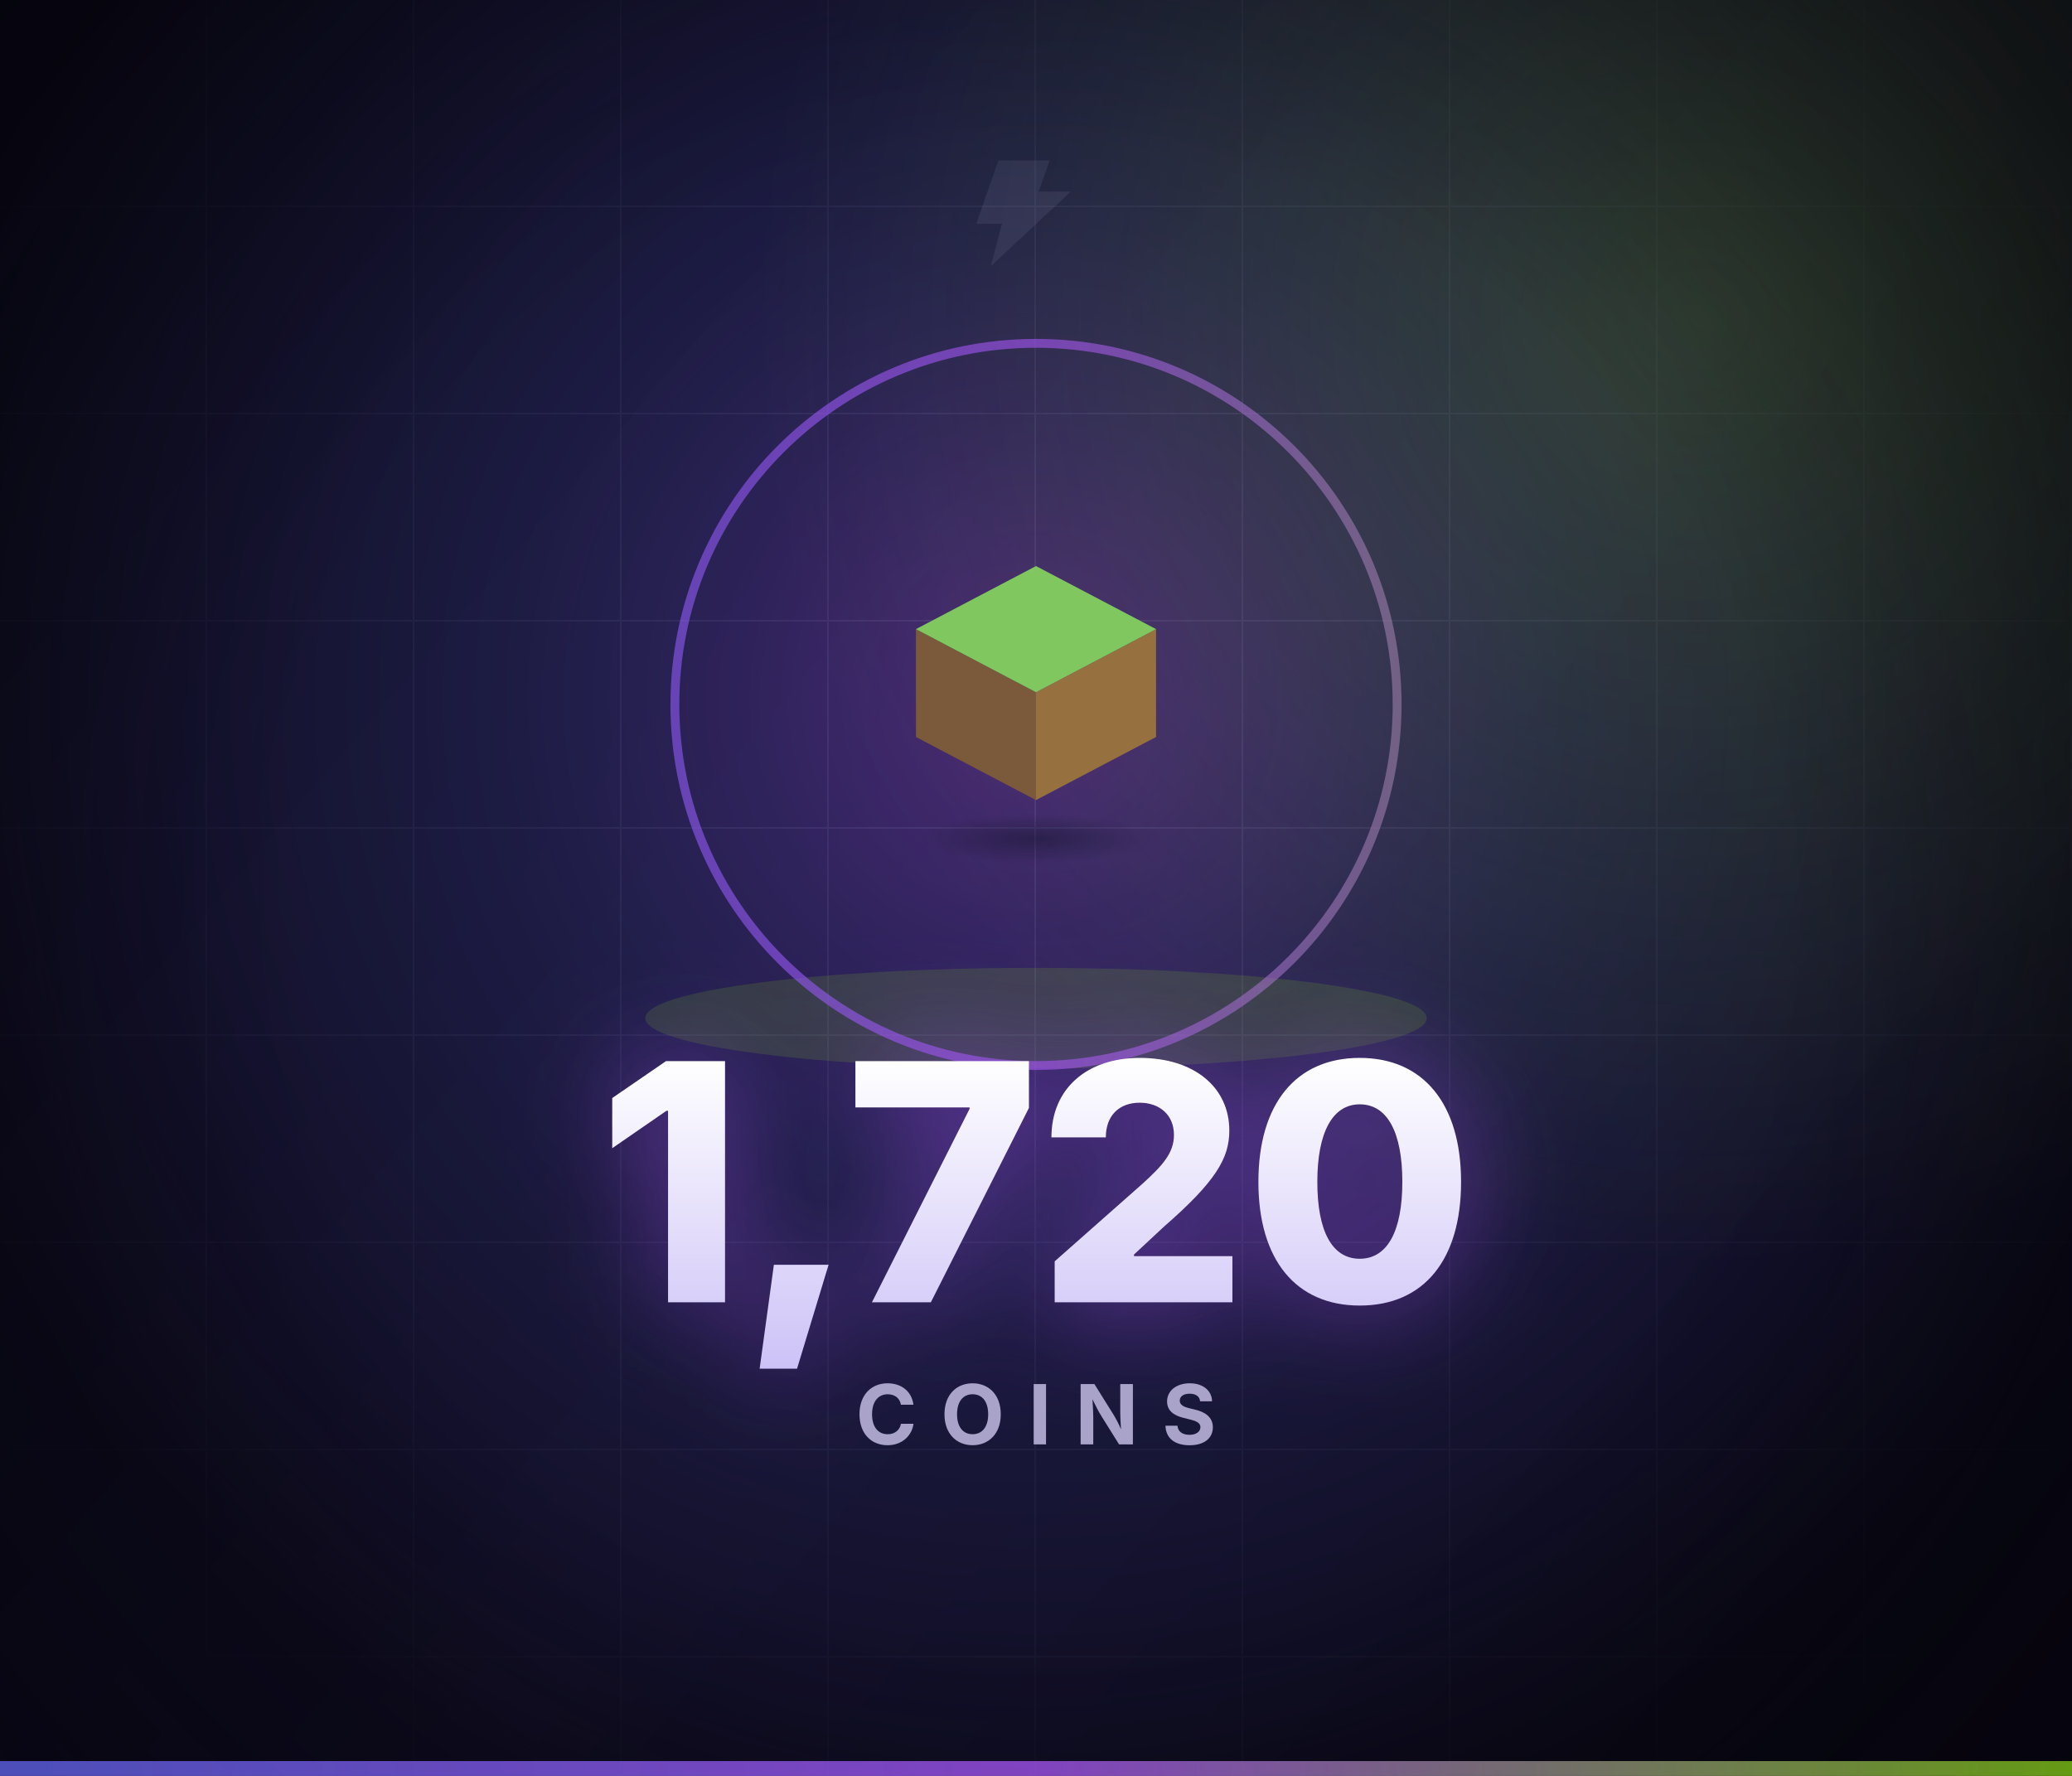
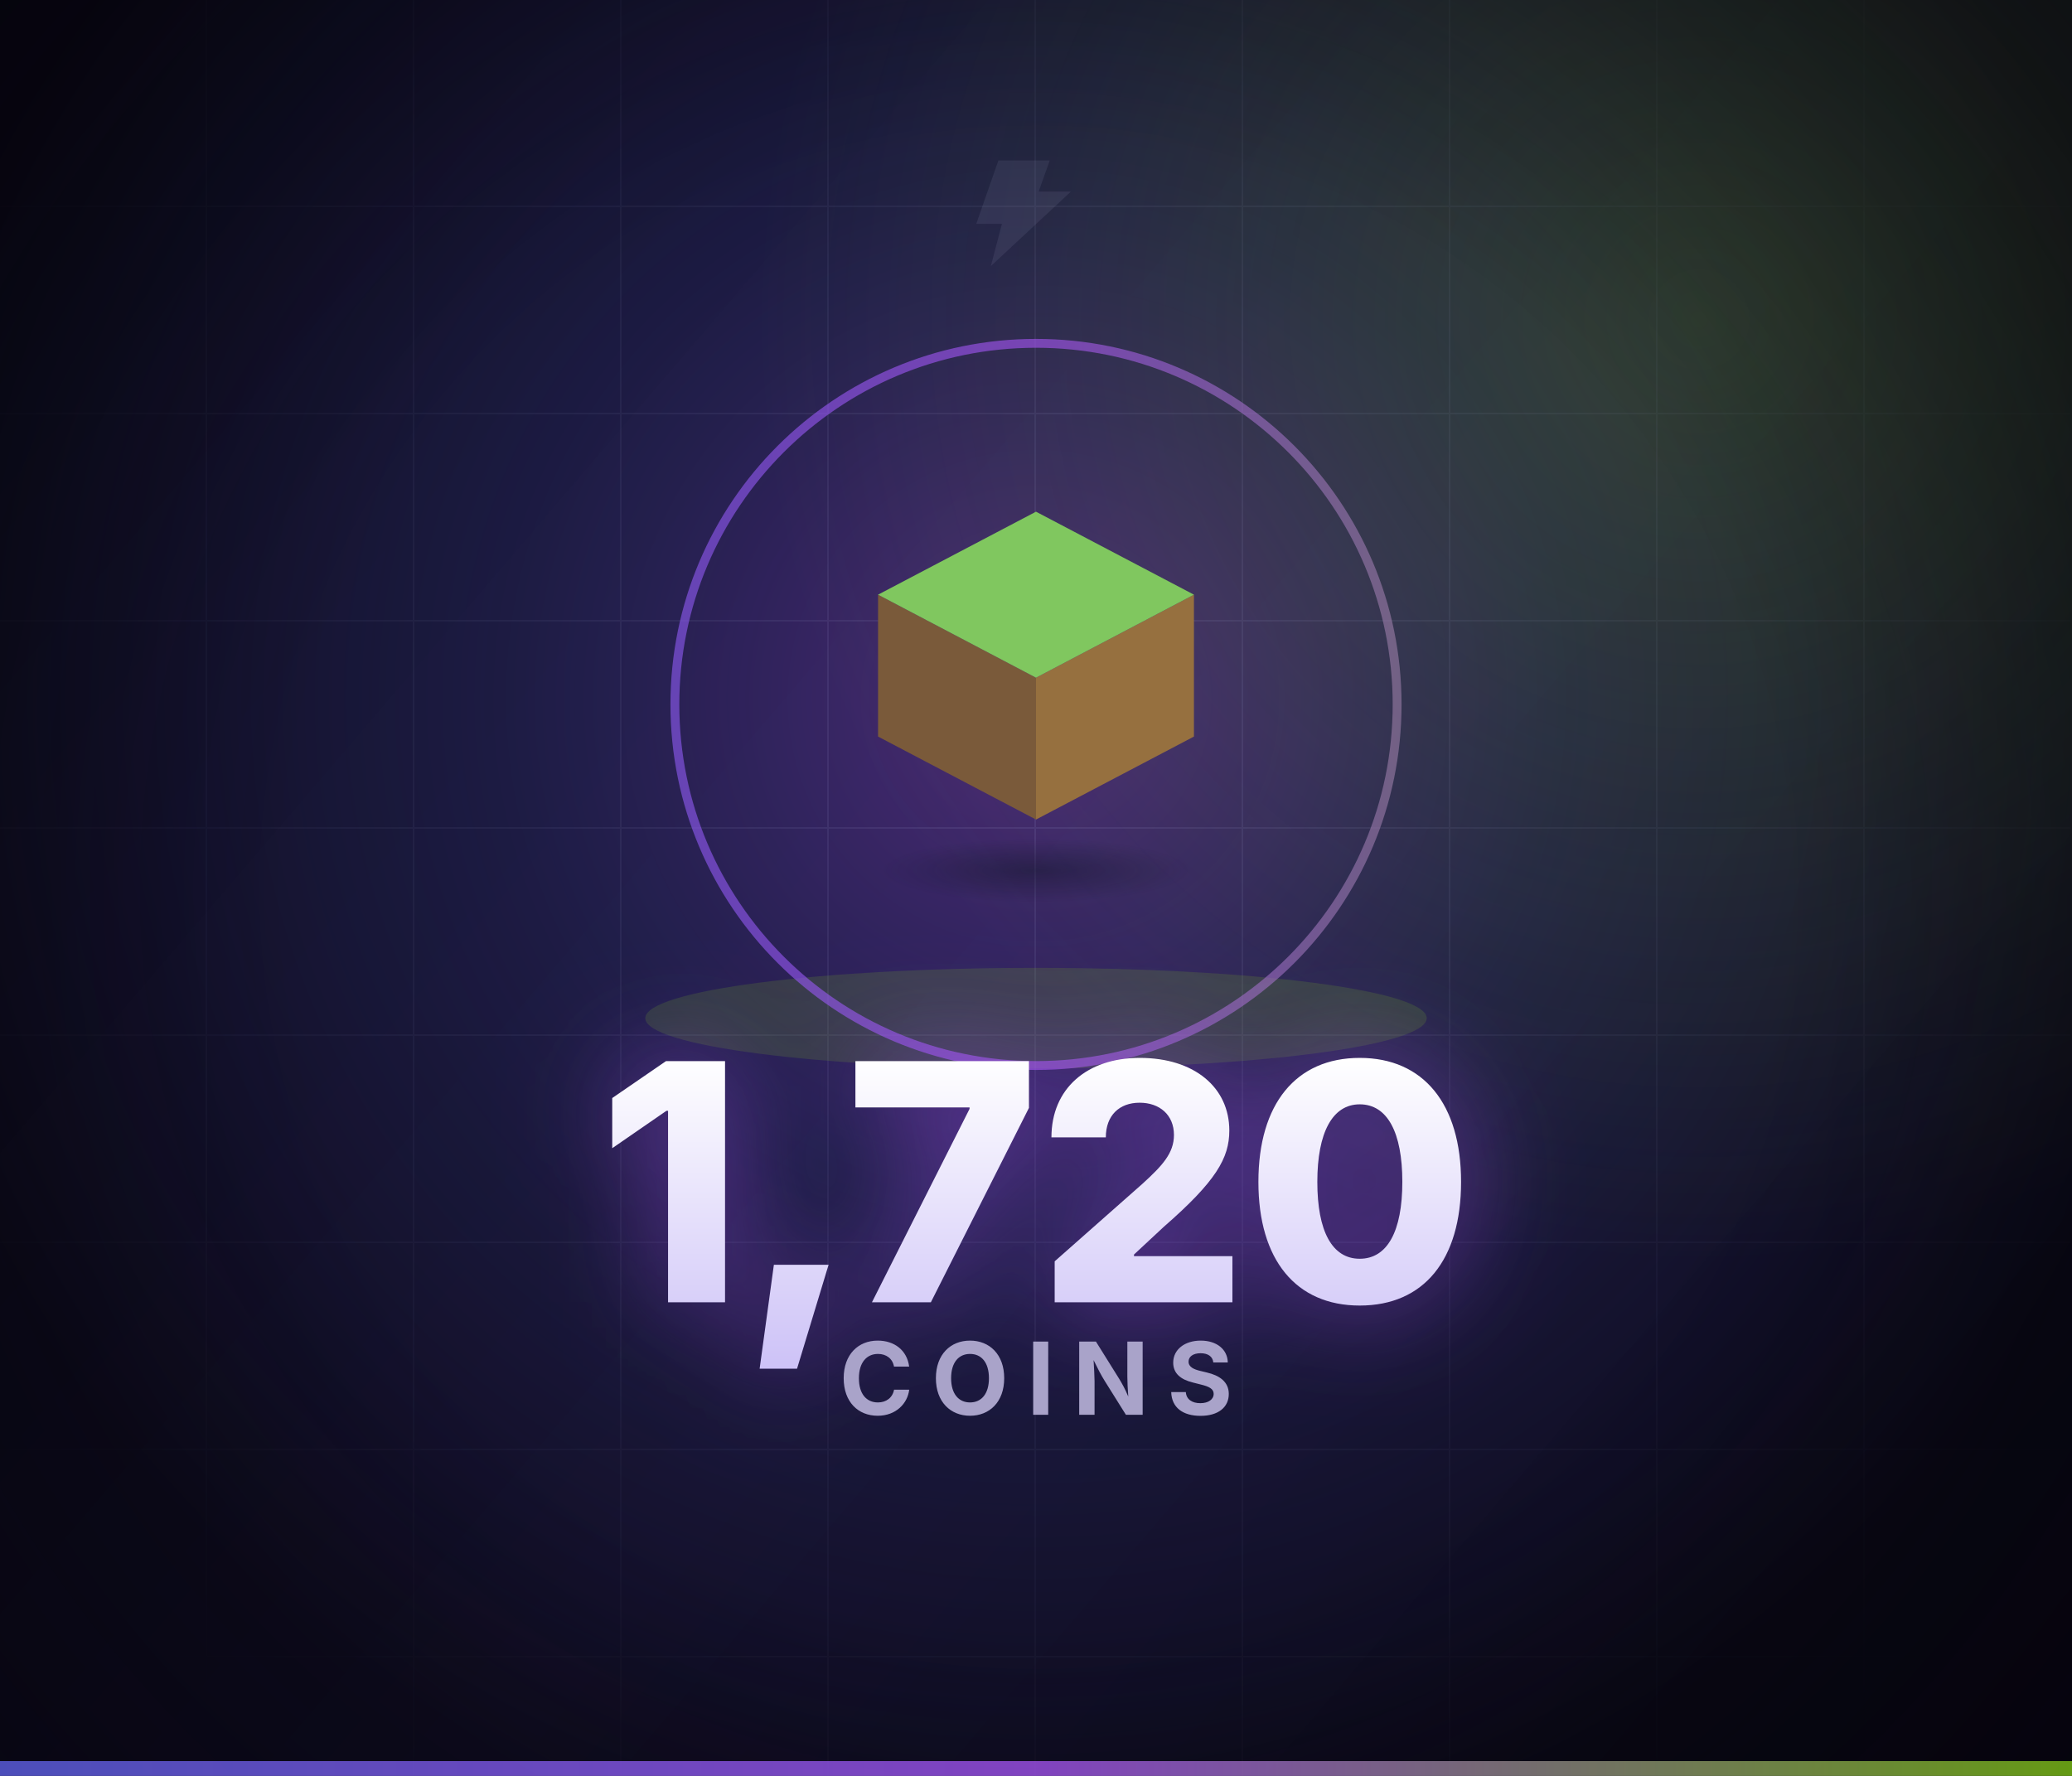
<svg xmlns="http://www.w3.org/2000/svg" viewBox="0 0 700 600" width="700" height="600" role="img" aria-label="1,720 Minecoins — Minecraft">
  <defs>
    <linearGradient id="abase" gradientUnits="userSpaceOnUse" x1="0" y1="0" x2="700" y2="600">
      <stop offset="0" stop-color="#07060f" />
      <stop offset=".55" stop-color="#0e0b1e" />
      <stop offset="1" stop-color="#07060f" />
    </linearGradient>
    <radialGradient id="abloom" gradientUnits="userSpaceOnUse" cx="350" cy="236" r="400">
      <stop offset="0" stop-color="#a855f7" stop-opacity=".42" />
      <stop offset=".45" stop-color="#6366f1" stop-opacity=".20" />
      <stop offset="1" stop-color="#6366f1" stop-opacity="0" />
    </radialGradient>
    <radialGradient id="acat" gradientUnits="userSpaceOnUse" cx="574" cy="108" r="320">
      <stop offset="0" stop-color="#84cc16" stop-opacity=".22" />
      <stop offset="1" stop-color="#84cc16" stop-opacity="0" />
    </radialGradient>
    <radialGradient id="avig" gradientUnits="userSpaceOnUse" cx="350" cy="300" r="504">
      <stop offset=".5" stop-color="#04030c" stop-opacity="0" />
      <stop offset="1" stop-color="#04030c" stop-opacity=".62" />
    </radialGradient>
    <radialGradient id="afade" gradientUnits="userSpaceOnUse" cx="350" cy="252" r="434">
      <stop offset="0" stop-color="#fff" stop-opacity=".85" />
      <stop offset="1" stop-color="#fff" stop-opacity="0" />
    </radialGradient>
    <mask id="amfade">
      <rect width="700" height="600" fill="url(#afade)" />
    </mask>
    <pattern id="agrid" width="70" height="70" patternUnits="userSpaceOnUse">
      <path d="M70 0V70M0 70H70" fill="none" stroke="#c7d2fe" stroke-width="1.1" />
    </pattern>
    <linearGradient id="anum" x1="0" y1="0" x2="0" y2="1">
      <stop offset="0" stop-color="#ffffff" />
      <stop offset="1" stop-color="#cdc2f7" />
    </linearGradient>
    <linearGradient id="arim" gradientUnits="userSpaceOnUse" x1="0" y1="0" x2="700" y2="0">
      <stop offset="0" stop-color="#6366f1" />
      <stop offset=".5" stop-color="#a855f7" />
      <stop offset="1" stop-color="#84cc16" />
    </linearGradient>
    <filter id="ahalo" x="-40%" y="-70%" width="180%" height="240%">
      <feGaussianBlur stdDeviation="18" />
    </filter>
  </defs>
  <rect width="700" height="600" fill="url(#abase)" />
  <rect width="700" height="600" fill="url(#abloom)" />
  <rect width="700" height="600" fill="url(#acat)" />
  <rect width="700" height="600" fill="url(#agrid)" mask="url(#amfade)" opacity=".11" />
  <rect width="700" height="600" fill="url(#avig)" />
  <path transform="translate(322 44) scale(1.7)" opacity="0.08" fill="#ddd6fe" d="M9 6 L4.6 18.6 h5.1 l-2.2 8.4 L23.4 12.2 h-6.4 l2.2-6.2 z" />
  <ellipse cx="350" cy="344" rx="132" ry="17" fill="#84cc16" opacity=".16" />
  <circle cx="350" cy="238" r="122" fill="none" stroke="url(#arim)" stroke-width="3" opacity=".6" />
-   <svg x="262" y="150" width="176" height="176" viewBox="0 0 512 512" preserveAspectRatio="xMidYMid meet" overflow="visible">
+   <svg x="296.64" y="172.88" width="106.72" height="130.24" viewBox="138 120 236 288" preserveAspectRatio="xMidYMid meet" overflow="visible">
    <defs>
      <radialGradient id="minecraft-sh1" cx="0.5" cy="0.5" r="0.5">
        <stop offset="0" stop-color="#0b1220" stop-opacity="0.4" />
        <stop offset="0.6" stop-color="#0b1220" stop-opacity="0.16" />
        <stop offset="1" stop-color="#0b1220" stop-opacity="0" />
      </radialGradient>
    </defs>
    <ellipse cx="256" cy="388" rx="116" ry="24" fill="url(#minecraft-sh1)" />
    <path d="M138 182L256 244L256 350L138 288Z" fill="#7a5a3a" />
    <path d="M374 182L256 244L256 350L374 288Z" fill="#96703f" />
    <path d="M256 120L374 182L256 244L138 182Z" fill="#6fbf4a" />
    <path d="M256 120L374 182L256 244L138 182Z" fill="#fff" opacity="0.12" />
  </svg>
  <text x="350" y="440" text-anchor="middle" font-family="Inter, system-ui, sans-serif" font-size="112" font-weight="800" letter-spacing="-1" fill="#a855f7" filter="url(#ahalo)" opacity=".55">1,720</text>
  <text x="350" y="440" text-anchor="middle" font-family="Inter, system-ui, sans-serif" font-size="112" font-weight="800" letter-spacing="-1" fill="url(#anum)">1,720</text>
-   <text x="350" y="488" text-anchor="middle" font-family="Inter, system-ui, sans-serif" font-size="28" font-weight="700" letter-spacing="8" fill="#a9a3c9">COINS</text>
+   <text x="350" y="478" text-anchor="middle" font-family="Inter, system-ui, sans-serif" font-size="34" font-weight="700" letter-spacing="6" fill="#a9a3c9">COINS</text>
  <rect x="0" y="595" width="700" height="5" fill="url(#arim)" opacity=".75" />
</svg>
